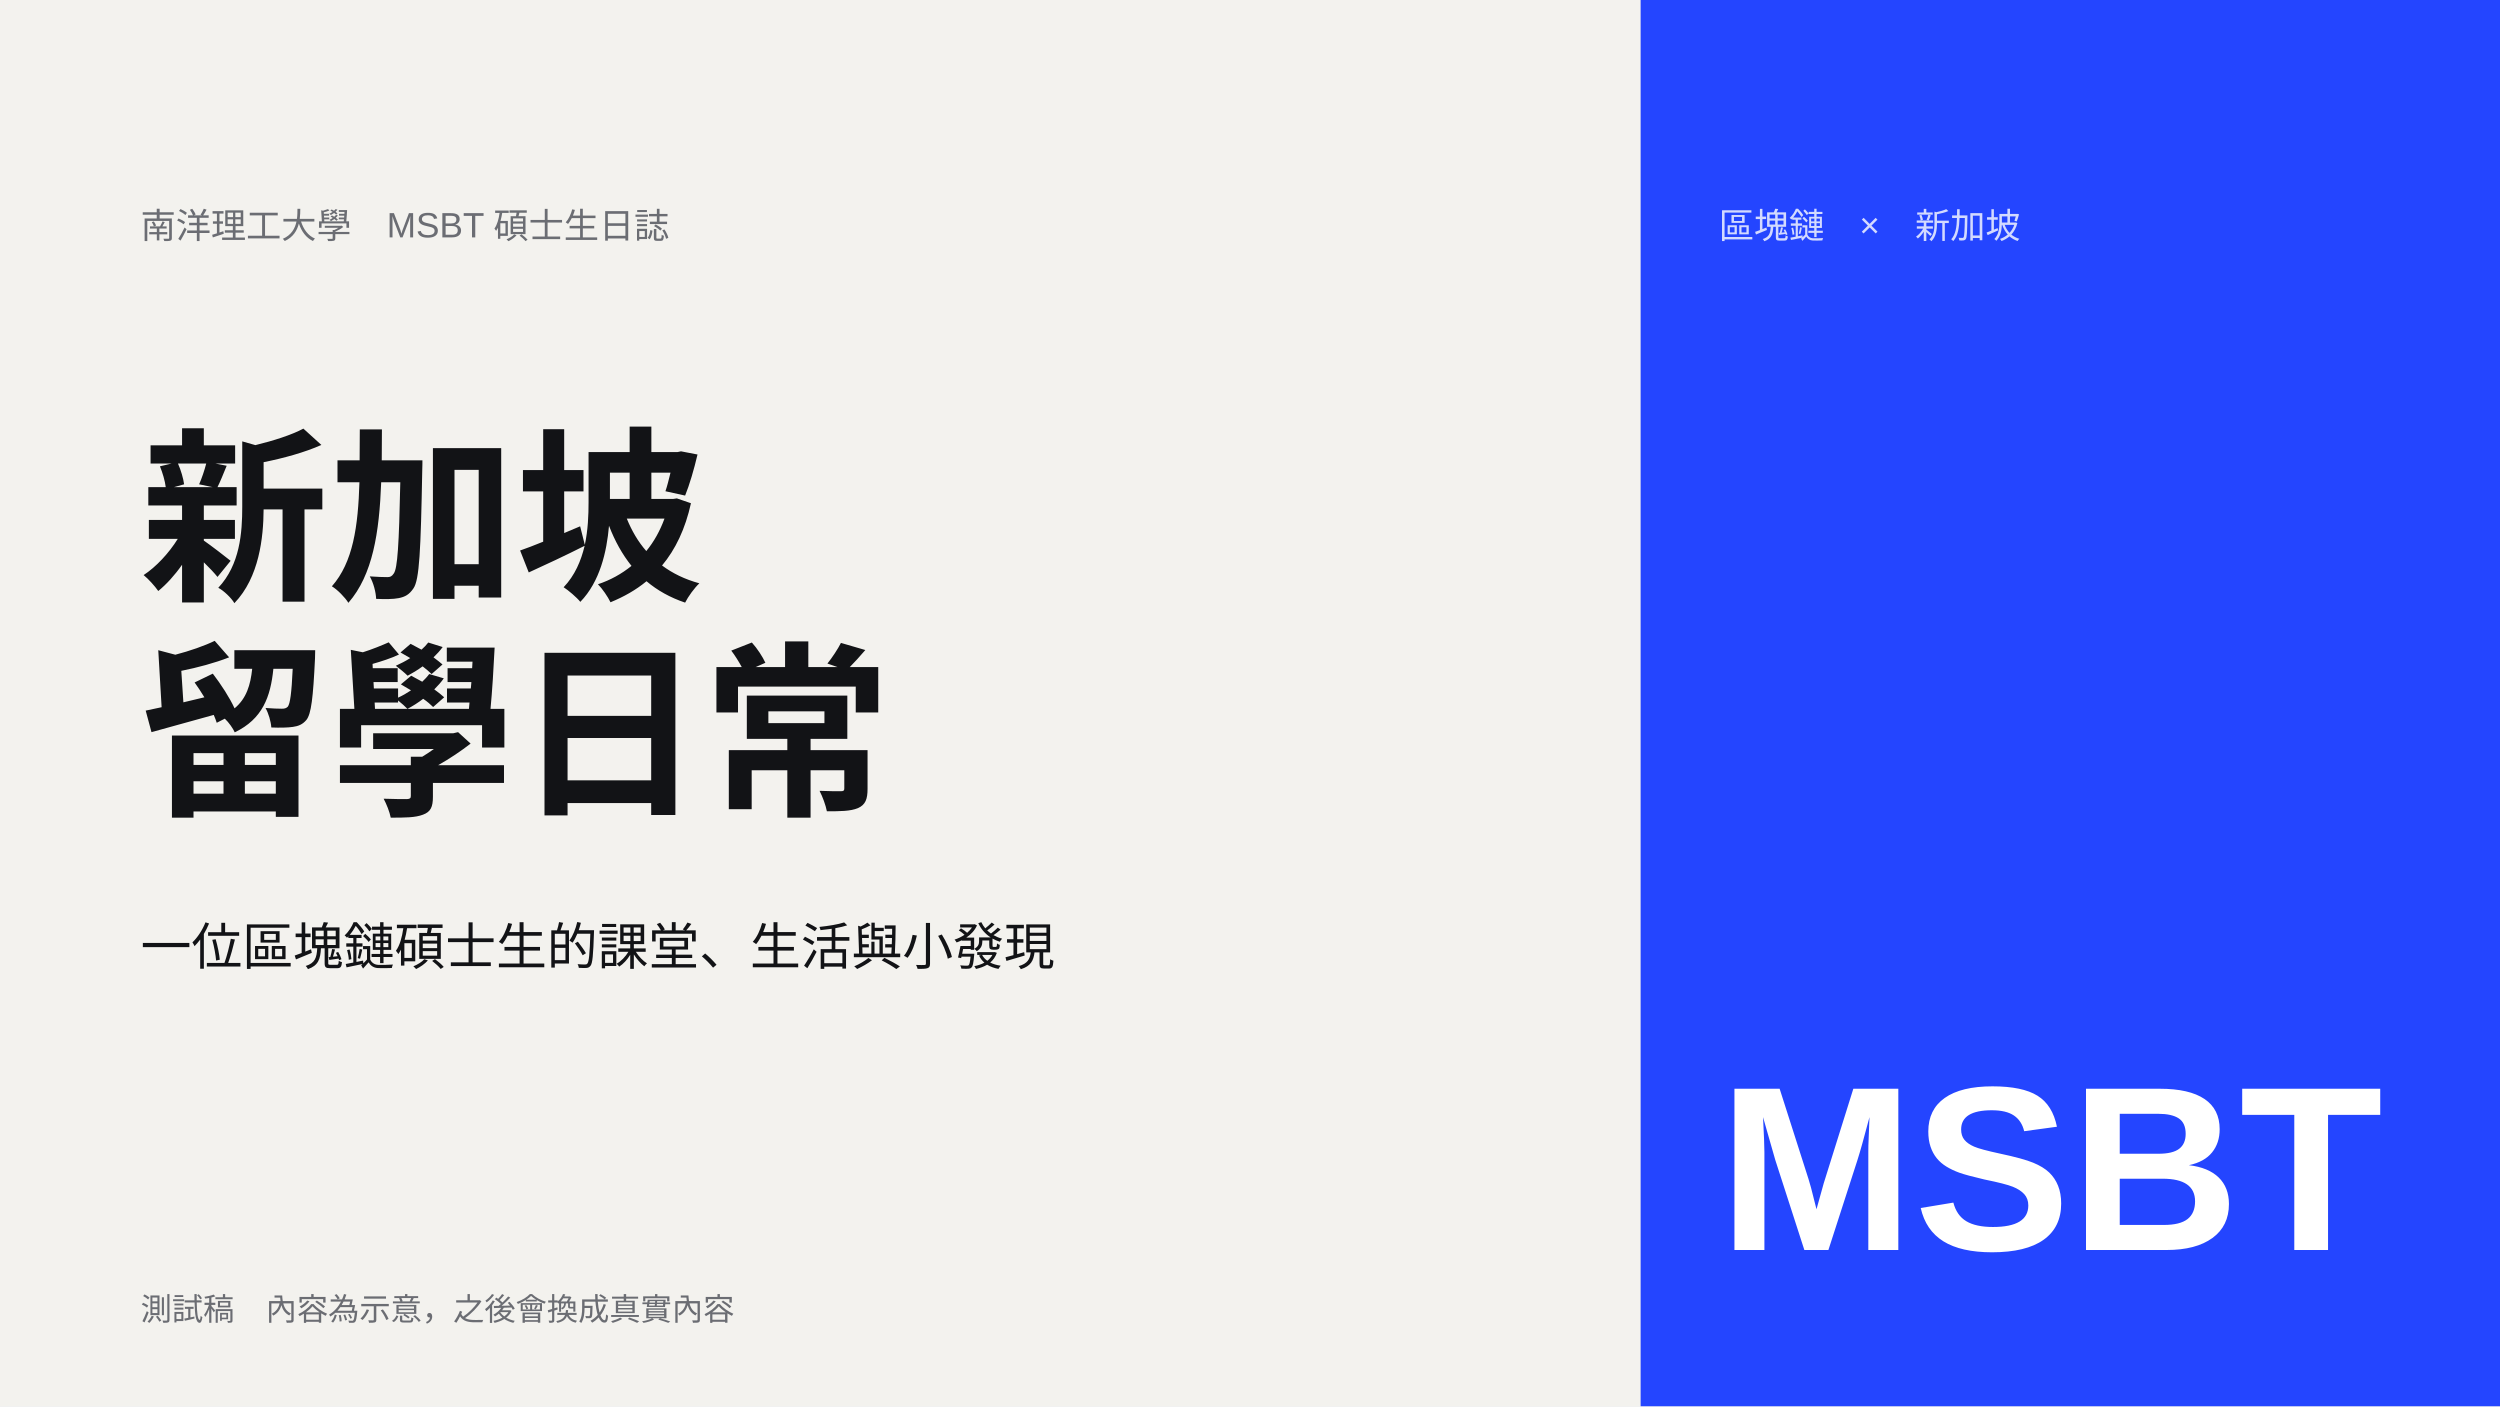
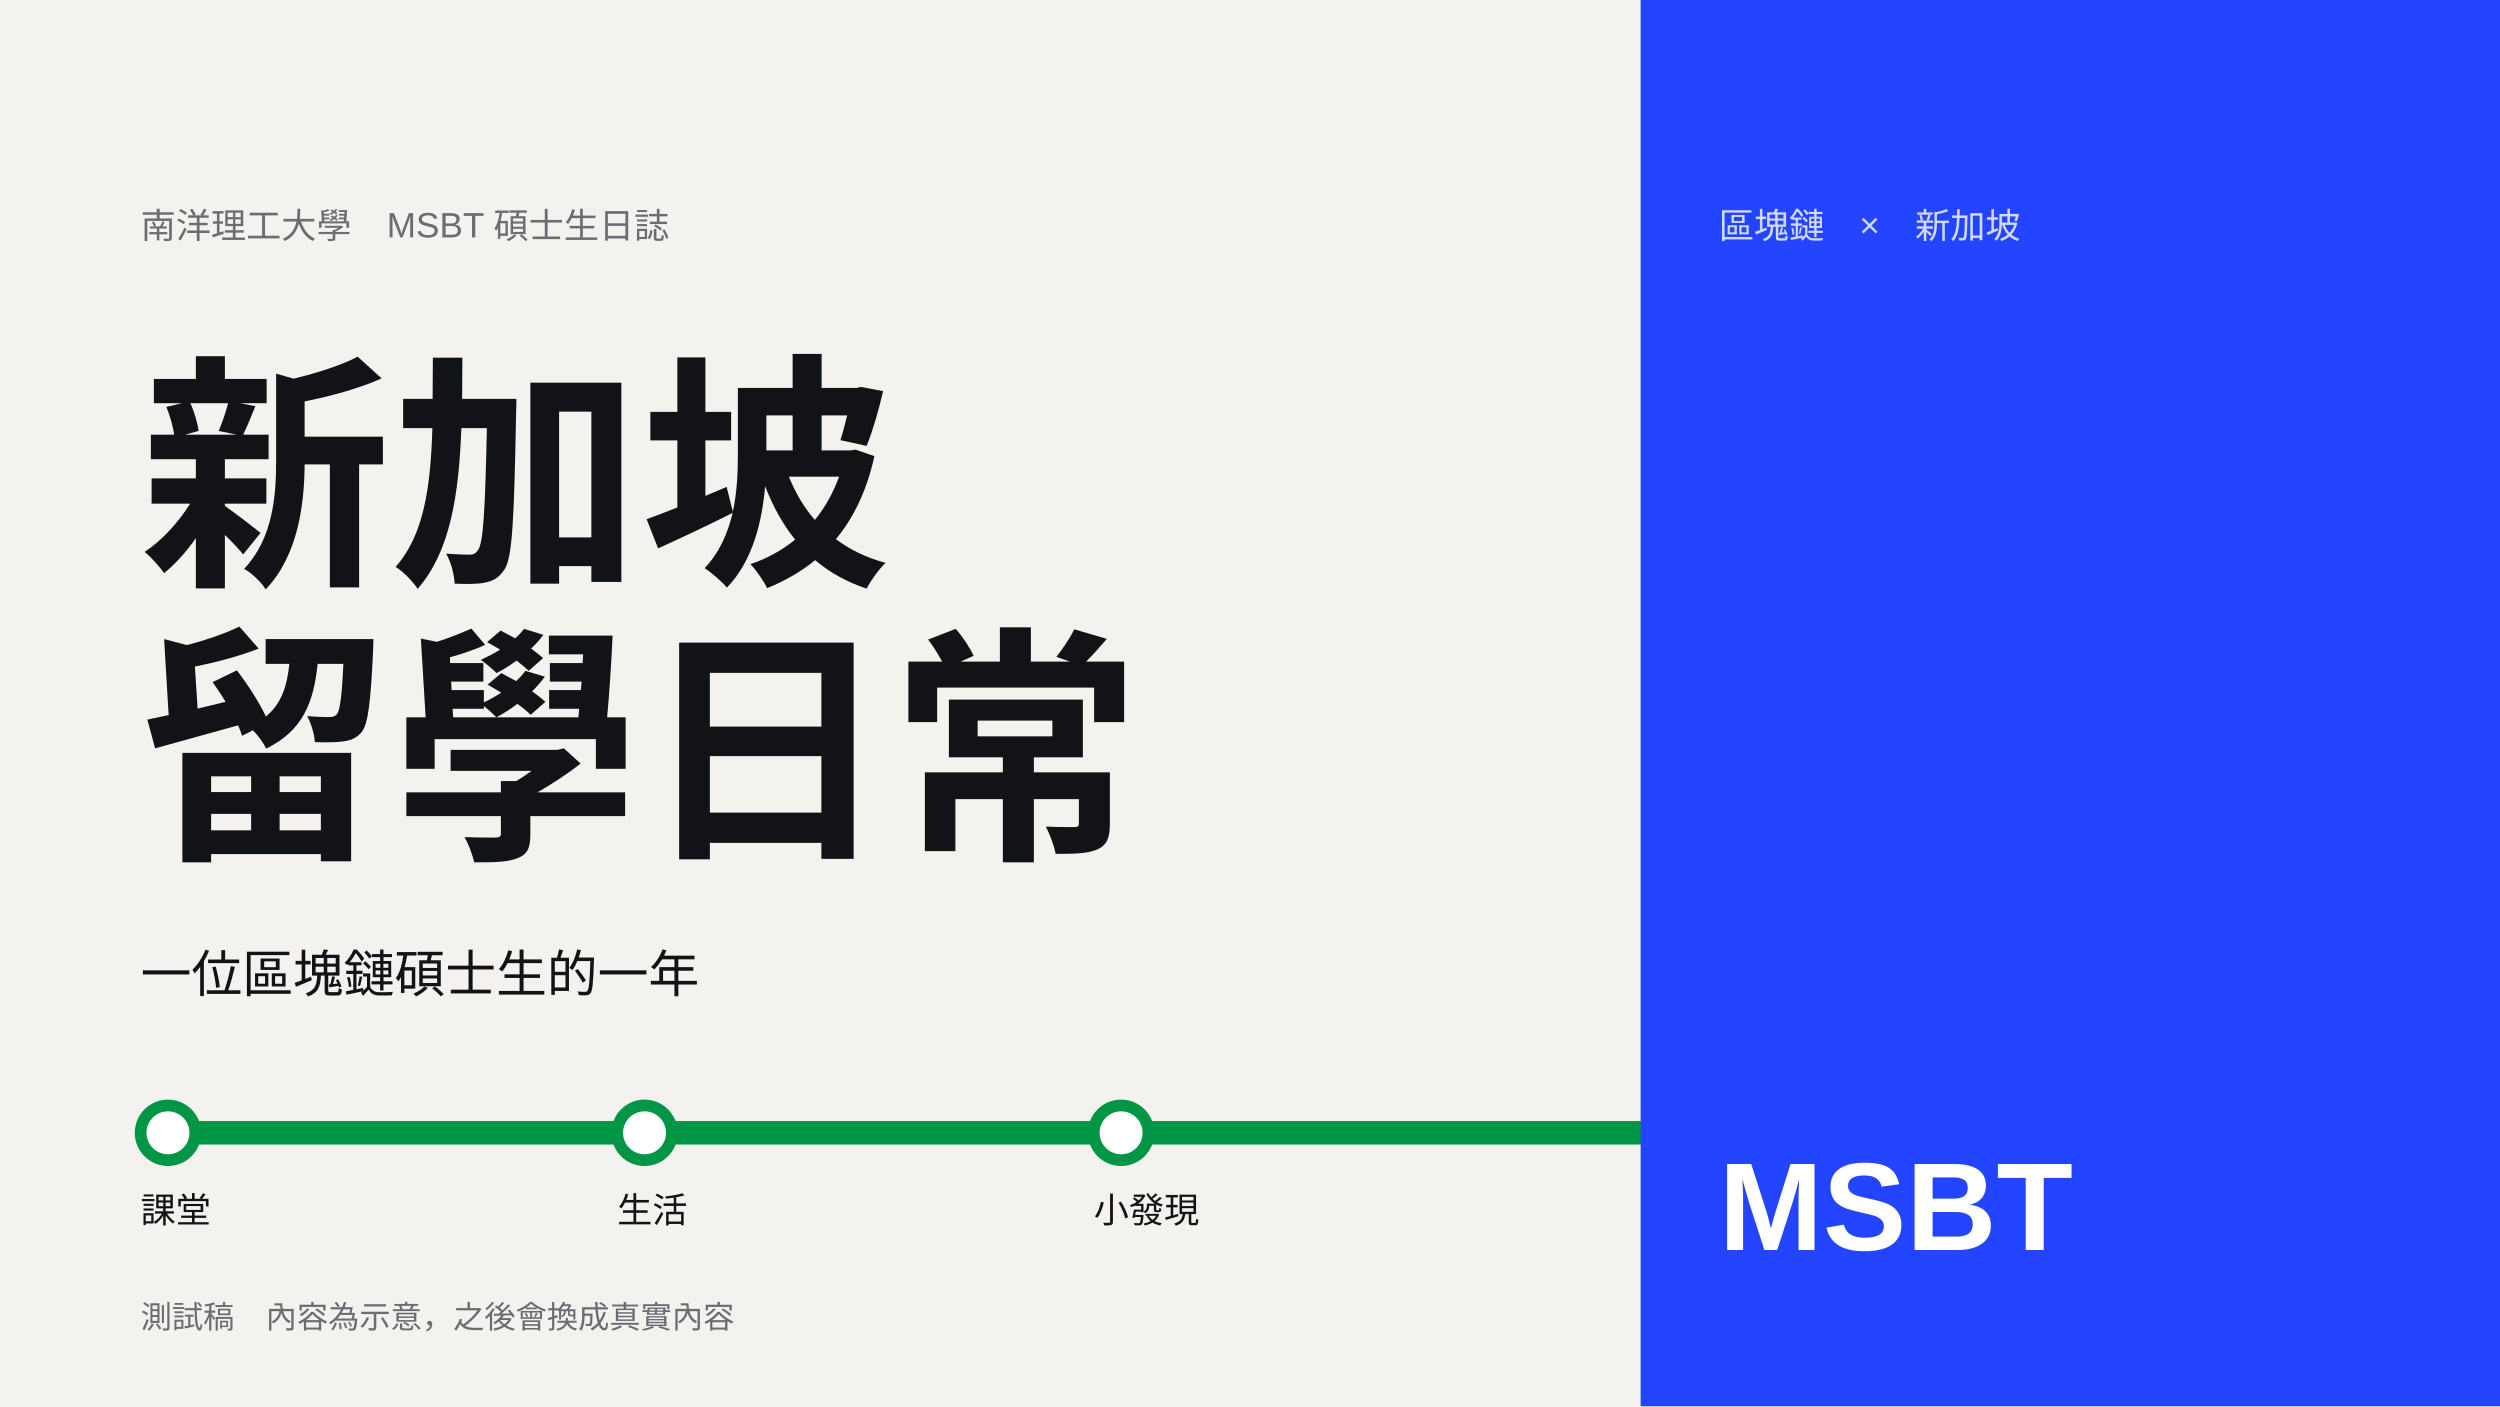
<svg xmlns="http://www.w3.org/2000/svg" viewBox="0 0 1280 720" lang="zh-Hant" data-pptx-page-role="cover" font-family="Microsoft JhengHei, Arial">
  <rect id="bg" data-pptx-role="background" x="0" y="0" width="1280" height="720" fill="#F3F2EE" />
  <g id="kicker" data-pptx-bounds="72 98 740 40" font-size="18" fill="#6B6D73">
    <text x="72" y="122">南洋理工大學　MSBT 碩士生日誌</text>
  </g>
-   <g id="title" data-pptx-bounds="72 200 740 250" font-size="96" font-weight="bold" fill="#121316">
-     <text x="72" y="300">新加坡</text>
-     <text x="72" y="410">留學日常</text>
+   <g id="title" data-pptx-bounds="72 170 740 304" font-size="128" font-weight="bold" fill="#121316">
+     <text x="72" y="290">新加坡</text>
+     <text x="72" y="430">留學日常</text>
  </g>
-   <g id="subtitle" data-pptx-bounds="72 462 740 46" font-size="26" fill="#121316">
-     <text x="72" y="494">一位區塊鏈碩士生的課堂、生活與小發現</text>
+   <g id="subtitle" data-pptx-bounds="72 480 740 42" font-size="26" fill="#121316">
+     <text x="72" y="508">一位區塊鏈碩士生的一年</text>
+   </g>
+   <g id="route" data-pptx-bounds="72 556 768 84">
+     <line x1="86" y1="580" x2="840" y2="580" stroke="#009645" stroke-width="12" stroke-linecap="round" />
+     <g fill="#FFFFFF" stroke="#009645" stroke-width="6">
+       <circle cx="86" cy="580" r="14" />
+       <circle cx="330" cy="580" r="14" />
+       <circle cx="574" cy="580" r="14" />
+     </g>
+     <g font-size="18" fill="#121316">
+       <text x="72" y="626">課堂</text>
+       <text x="316" y="626">生活</text>
+       <text x="560" y="626">小發現</text>
+     </g>
  </g>
  <g id="field" data-pptx-bounds="840 0 440 720">
    <rect x="840" y="0" width="440" height="720" fill="#2445FF" />
    <text x="880" y="122" font-size="18" fill="#FFFFFF" fill-opacity="0.8">區塊鏈　×　新加坡</text>
-     <text x="880" y="640" font-family="Arial" font-size="120" font-weight="bold" fill="#FFFFFF">MSBT</text>
+     <text x="880" y="640" font-family="Arial" font-size="64" font-weight="bold" fill="#FFFFFF">MSBT</text>
  </g>
-   <g id="draft-note" data-pptx-bounds="72 650 740 40" font-size="16" fill="#6B6D73">
-     <text x="72" y="676">測試稿　內容為示意，之後會換成真實內容</text>
+   <g id="draft-note" data-pptx-bounds="72 656 740 36" font-size="16" fill="#6B6D73">
+     <text x="72" y="680">測試稿　內容為示意，之後會換成真實內容</text>
  </g>
</svg>
